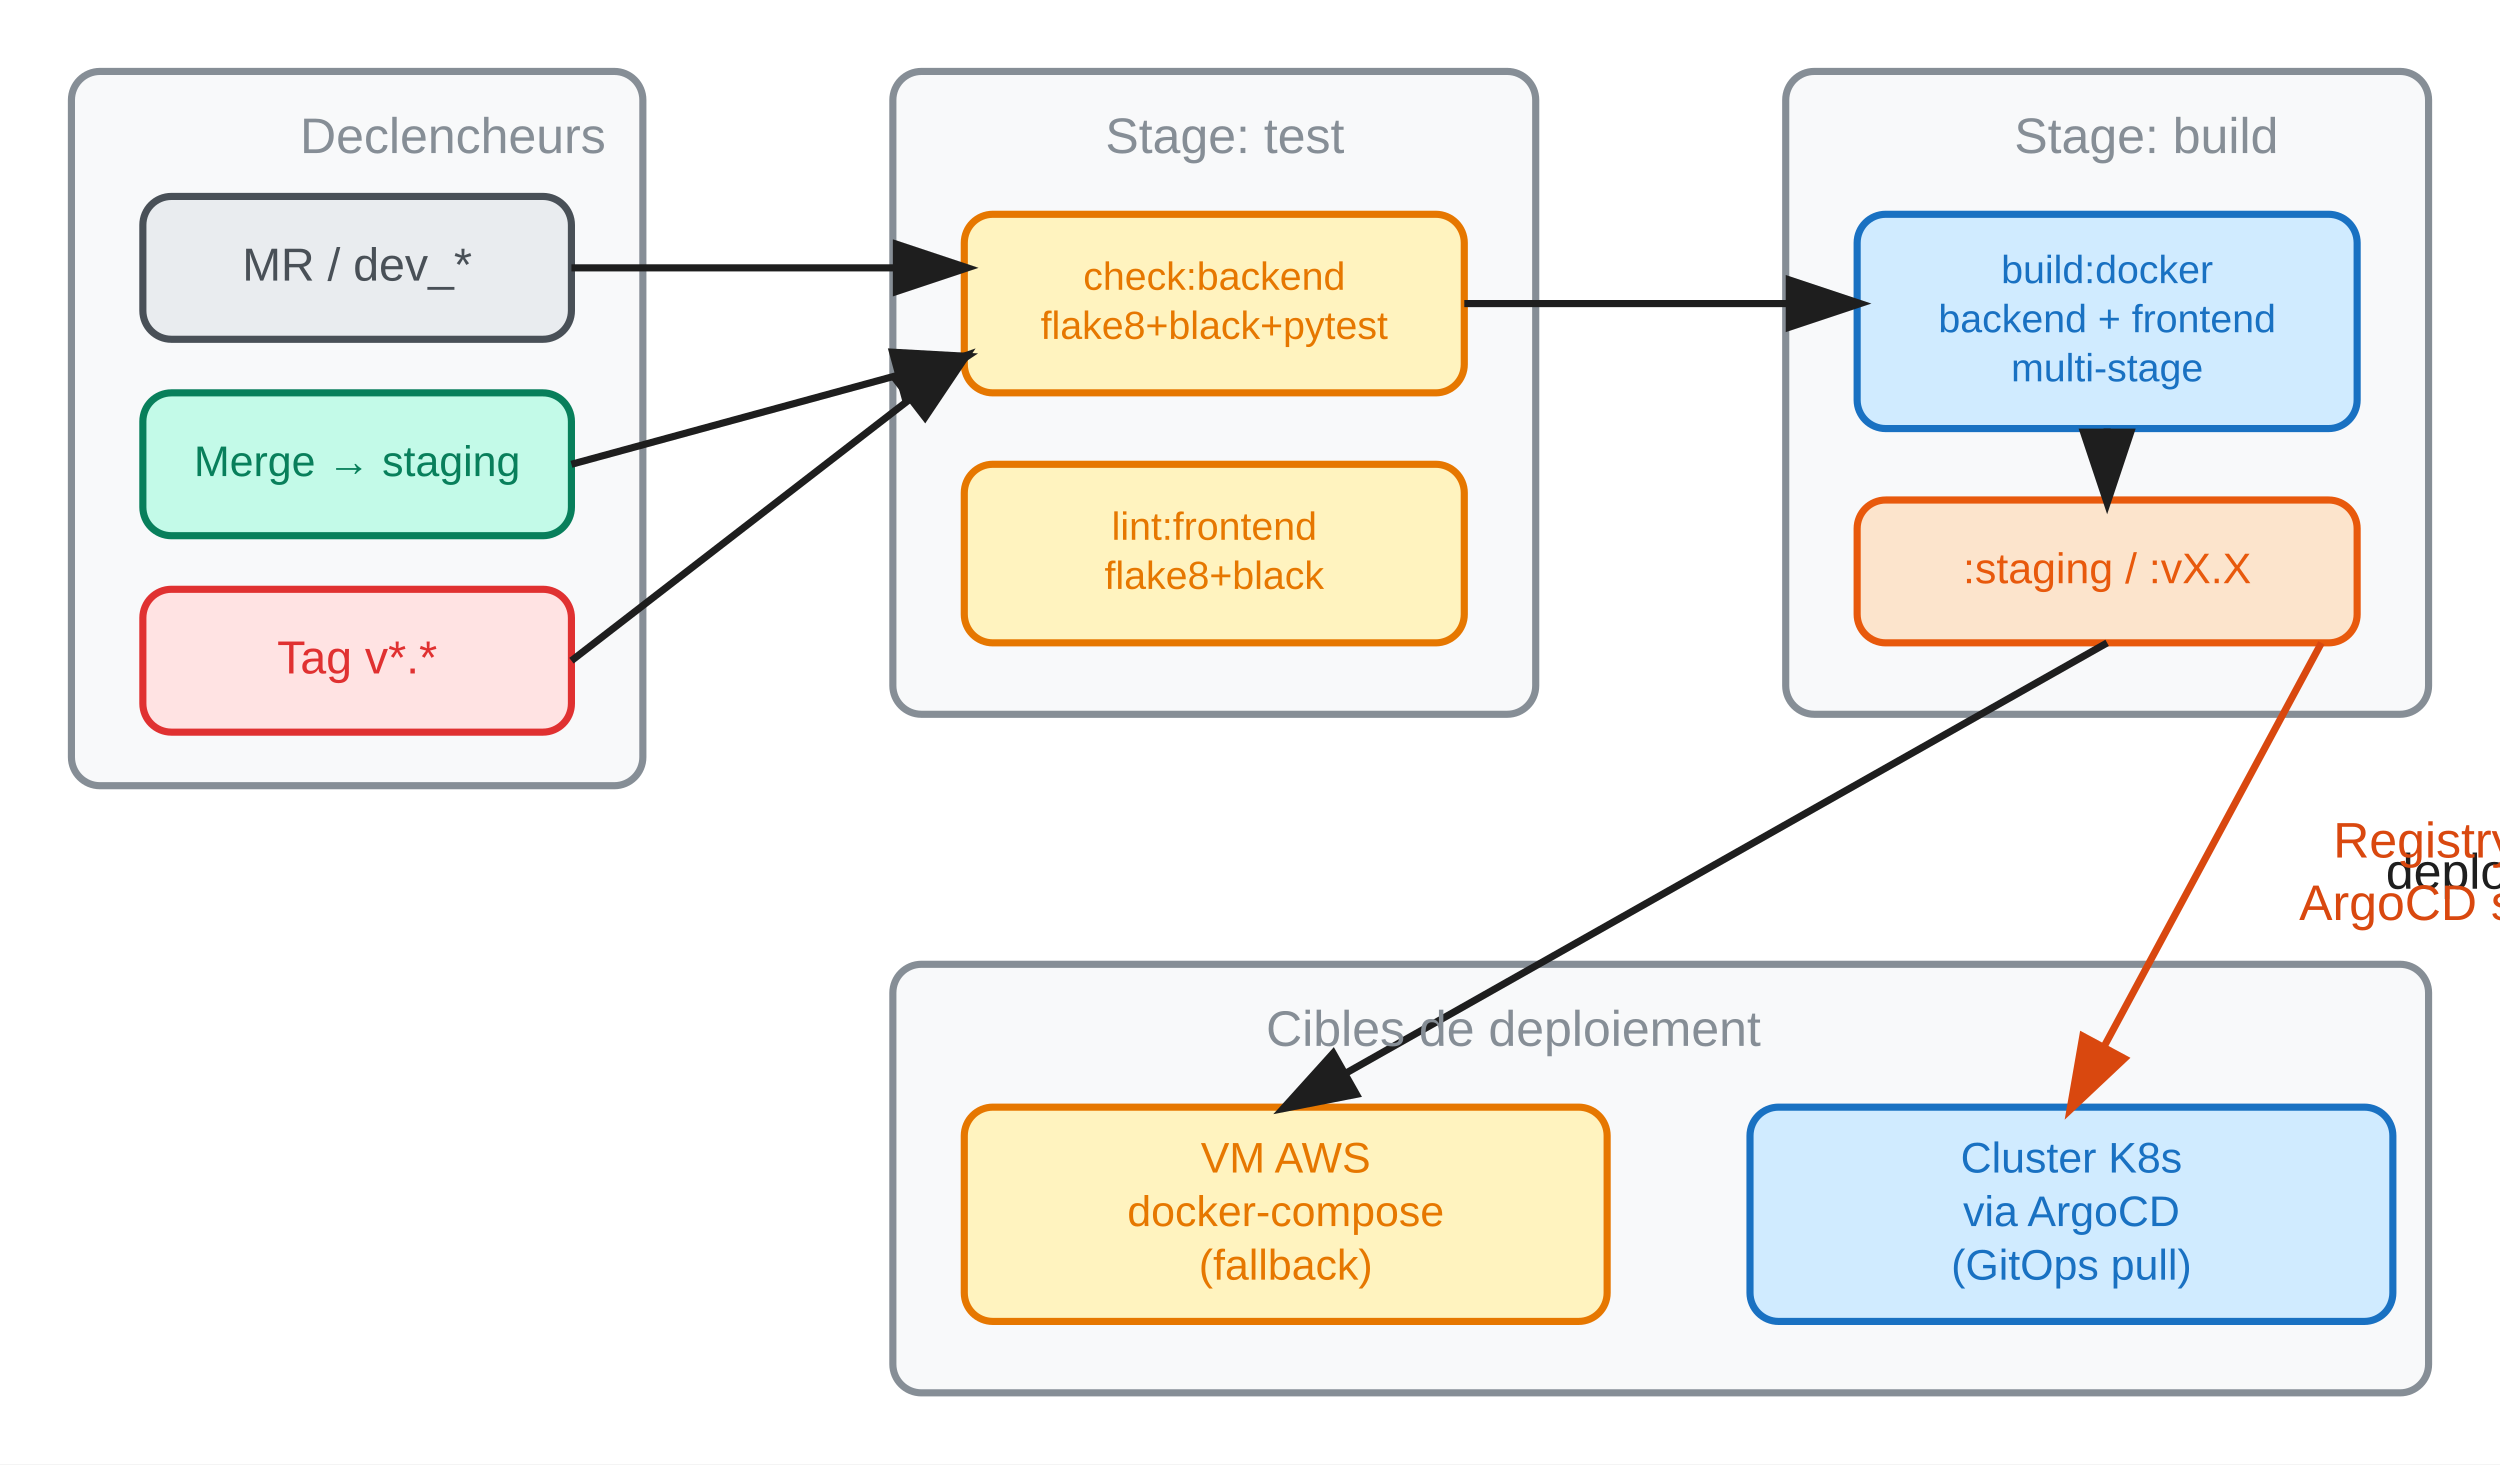
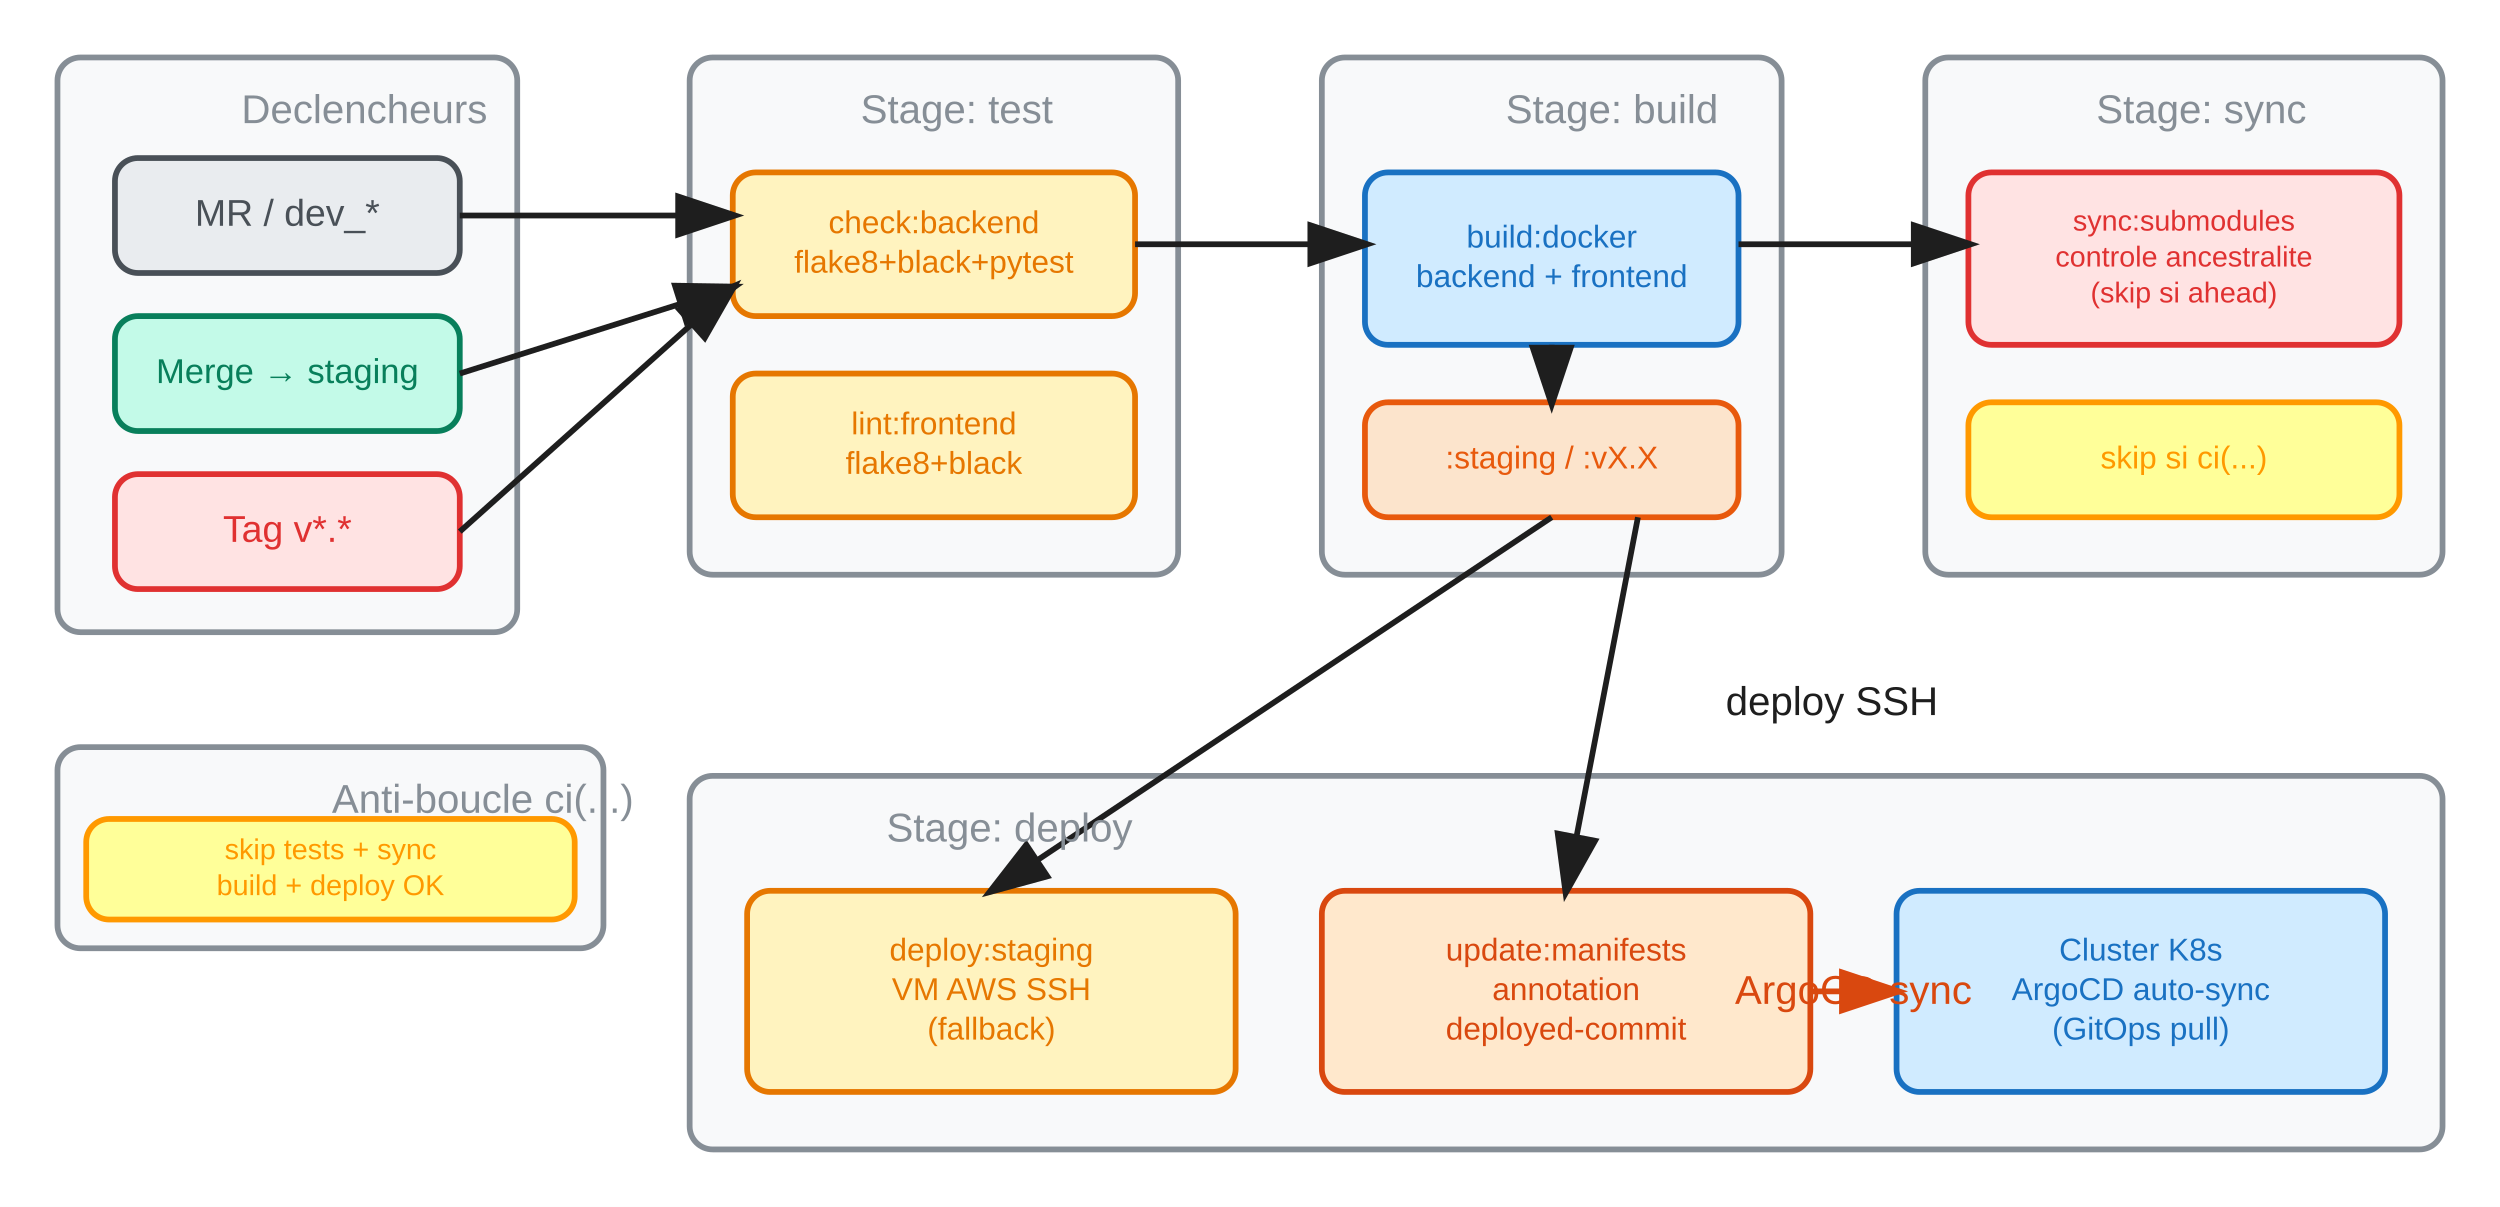
- <svg xmlns="http://www.w3.org/2000/svg" width="700" height="410" viewBox="30 30 700 410">
+ <svg xmlns="http://www.w3.org/2000/svg" width="870" height="420" viewBox="30 30 870 420">
  <style>text { font-family: "Segoe UI", Arial, sans-serif; }</style>
-   <rect x="30" y="30" width="700" height="410" fill="#ffffff" />
+   <rect x="30" y="30" width="870" height="420" fill="#ffffff" />
  <rect x="50" y="50" width="160" height="200" rx="8" fill="#f8f9fa" stroke="#868e96" stroke-width="2" />
  <rect x="70" y="85" width="120" height="40" rx="8" fill="#e9ecef" stroke="#495057" stroke-width="2" />
  <rect x="70" y="140" width="120" height="40" rx="8" fill="#c3fae8" stroke="#087f5b" stroke-width="2" />
  <rect x="70" y="195" width="120" height="40" rx="8" fill="#ffe3e3" stroke="#e03131" stroke-width="2" />
-   <rect x="280" y="50" width="180" height="180" rx="8" fill="#f8f9fa" stroke="#868e96" stroke-width="2" />
-   <rect x="300" y="90" width="140" height="50" rx="8" fill="#fff3bf" stroke="#e67700" stroke-width="2" />
-   <rect x="300" y="160" width="140" height="50" rx="8" fill="#fff3bf" stroke="#e67700" stroke-width="2" />
-   <rect x="530" y="50" width="180" height="180" rx="8" fill="#f8f9fa" stroke="#868e96" stroke-width="2" />
-   <rect x="550" y="90" width="140" height="60" rx="8" fill="#d0ebff" stroke="#1971c2" stroke-width="2" />
-   <rect x="550" y="170" width="140" height="40" rx="8" fill="#fce4cc" stroke="#e8590c" stroke-width="2" />
-   <rect x="280" y="300" width="430" height="120" rx="8" fill="#f8f9fa" stroke="#868e96" stroke-width="2" />
-   <rect x="300" y="340" width="180" height="60" rx="8" fill="#fff3bf" stroke="#e67700" stroke-width="2" />
-   <rect x="520" y="340" width="180" height="60" rx="8" fill="#d0ebff" stroke="#1971c2" stroke-width="2" />
+   <rect x="270" y="50" width="170" height="180" rx="8" fill="#f8f9fa" stroke="#868e96" stroke-width="2" />
+   <rect x="285" y="90" width="140" height="50" rx="8" fill="#fff3bf" stroke="#e67700" stroke-width="2" />
+   <rect x="285" y="160" width="140" height="50" rx="8" fill="#fff3bf" stroke="#e67700" stroke-width="2" />
+   <rect x="490" y="50" width="160" height="180" rx="8" fill="#f8f9fa" stroke="#868e96" stroke-width="2" />
+   <rect x="505" y="90" width="130" height="60" rx="8" fill="#d0ebff" stroke="#1971c2" stroke-width="2" />
+   <rect x="505" y="170" width="130" height="40" rx="8" fill="#fce4cc" stroke="#e8590c" stroke-width="2" />
+   <rect x="700" y="50" width="180" height="180" rx="8" fill="#f8f9fa" stroke="#868e96" stroke-width="2" />
+   <rect x="715" y="90" width="150" height="60" rx="8" fill="#ffe3e3" stroke="#e03131" stroke-width="2" />
+   <rect x="715" y="170" width="150" height="40" rx="8" fill="#ff9" stroke="#f90" stroke-width="2" />
+   <rect x="270" y="300" width="610" height="130" rx="8" fill="#f8f9fa" stroke="#868e96" stroke-width="2" />
+   <rect x="290" y="340" width="170" height="70" rx="8" fill="#fff3bf" stroke="#e67700" stroke-width="2" />
+   <rect x="490" y="340" width="170" height="70" rx="8" fill="#ffe8cc" stroke="#d9480f" stroke-width="2" />
+   <rect x="690" y="340" width="170" height="70" rx="8" fill="#d0ebff" stroke="#1971c2" stroke-width="2" />
+   <rect x="50" y="290" width="190" height="70" rx="8" fill="#f8f9fa" stroke="#868e96" stroke-width="2" />
+   <rect x="60" y="315" width="170" height="35" rx="8" fill="#ff9" stroke="#f90" stroke-width="2" />
  <defs>
-     <marker id="ah_el_170" markerWidth="12" markerHeight="8" refX="10" refY="4" orient="auto">
+     <marker id="ah_el_182" markerWidth="12" markerHeight="8" refX="10" refY="4" orient="auto">
      <path d="M0,0 L12,4 L0,8 Z" fill="#1e1e1e" />
    </marker>
  </defs>
-   <polyline points="190,105 300,105" fill="none" stroke="#1e1e1e" stroke-width="2" marker-end="url(#ah_el_170)" />
+   <polyline points="190,105 285,105" fill="none" stroke="#1e1e1e" stroke-width="2" marker-end="url(#ah_el_182)" />
  <defs>
-     <marker id="ah_el_171" markerWidth="12" markerHeight="8" refX="10" refY="4" orient="auto">
+     <marker id="ah_el_183" markerWidth="12" markerHeight="8" refX="10" refY="4" orient="auto">
      <path d="M0,0 L12,4 L0,8 Z" fill="#1e1e1e" />
    </marker>
  </defs>
-   <polyline points="190,160 300,130" fill="none" stroke="#1e1e1e" stroke-width="2" marker-end="url(#ah_el_171)" />
+   <polyline points="190,160 285,130" fill="none" stroke="#1e1e1e" stroke-width="2" marker-end="url(#ah_el_183)" />
  <defs>
-     <marker id="ah_el_172" markerWidth="12" markerHeight="8" refX="10" refY="4" orient="auto">
+     <marker id="ah_el_184" markerWidth="12" markerHeight="8" refX="10" refY="4" orient="auto">
      <path d="M0,0 L12,4 L0,8 Z" fill="#1e1e1e" />
    </marker>
  </defs>
-   <polyline points="190,215 300,130" fill="none" stroke="#1e1e1e" stroke-width="2" marker-end="url(#ah_el_172)" />
+   <polyline points="190,215 285,130" fill="none" stroke="#1e1e1e" stroke-width="2" marker-end="url(#ah_el_184)" />
  <defs>
-     <marker id="ah_el_173" markerWidth="12" markerHeight="8" refX="10" refY="4" orient="auto">
+     <marker id="ah_el_185" markerWidth="12" markerHeight="8" refX="10" refY="4" orient="auto">
      <path d="M0,0 L12,4 L0,8 Z" fill="#1e1e1e" />
    </marker>
  </defs>
-   <polyline points="440,115 550,115" fill="none" stroke="#1e1e1e" stroke-width="2" marker-end="url(#ah_el_173)" />
+   <polyline points="425,115 505,115" fill="none" stroke="#1e1e1e" stroke-width="2" marker-end="url(#ah_el_185)" />
  <defs>
-     <marker id="ah_el_174" markerWidth="12" markerHeight="8" refX="10" refY="4" orient="auto">
+     <marker id="ah_el_186" markerWidth="12" markerHeight="8" refX="10" refY="4" orient="auto">
      <path d="M0,0 L12,4 L0,8 Z" fill="#1e1e1e" />
    </marker>
  </defs>
-   <polyline points="620,150 620,170" fill="none" stroke="#1e1e1e" stroke-width="2" marker-end="url(#ah_el_174)" />
+   <polyline points="570,150 570,170" fill="none" stroke="#1e1e1e" stroke-width="2" marker-end="url(#ah_el_186)" />
  <defs>
-     <marker id="ah_el_175" markerWidth="12" markerHeight="8" refX="10" refY="4" orient="auto">
+     <marker id="ah_el_187" markerWidth="12" markerHeight="8" refX="10" refY="4" orient="auto">
      <path d="M0,0 L12,4 L0,8 Z" fill="#1e1e1e" />
    </marker>
  </defs>
-   <polyline points="620,210 390,340" fill="none" stroke="#1e1e1e" stroke-width="2" marker-end="url(#ah_el_175)" />
+   <polyline points="635,115 715,115" fill="none" stroke="#1e1e1e" stroke-width="2" marker-end="url(#ah_el_187)" />
  <defs>
-     <marker id="ah_el_177" markerWidth="12" markerHeight="8" refX="10" refY="4" orient="auto">
+     <marker id="ah_el_188" markerWidth="12" markerHeight="8" refX="10" refY="4" orient="auto">
+       <path d="M0,0 L12,4 L0,8 Z" fill="#1e1e1e" />
+     </marker>
+   </defs>
+   <polyline points="570,210 375,340" fill="none" stroke="#1e1e1e" stroke-width="2" marker-end="url(#ah_el_188)" />
+   <defs>
+     <marker id="ah_el_190" markerWidth="12" markerHeight="8" refX="10" refY="4" orient="auto">
+       <path d="M0,0 L12,4 L0,8 Z" fill="#1e1e1e" />
+     </marker>
+   </defs>
+   <polyline points="600,210 575,340" fill="none" stroke="#1e1e1e" stroke-width="2" marker-end="url(#ah_el_190)" />
+   <defs>
+     <marker id="ah_el_191" markerWidth="12" markerHeight="8" refX="10" refY="4" orient="auto">
      <path d="M0,0 L12,4 L0,8 Z" fill="#d9480f" />
    </marker>
  </defs>
-   <polyline points="680,210 610,340" fill="none" stroke="#d9480f" stroke-width="2" marker-end="url(#ah_el_177)" />
+   <polyline points="660,375 690,375" fill="none" stroke="#d9480f" stroke-width="2" marker-end="url(#ah_el_191)" />
  <text x="114.0" y="72.85" font-size="14" fill="#868e96" text-anchor="start">Declencheurs</text>
  <text x="130.0" y="108.575" font-size="13" fill="#495057" text-anchor="middle">MR / dev_*</text>
  <text x="130.0" y="163.3" font-size="12" fill="#087f5b" text-anchor="middle">Merge → staging</text>
  <text x="130.0" y="218.575" font-size="13" fill="#e03131" text-anchor="middle">Tag v*.*</text>
-   <text x="339.5" y="72.85" font-size="14" fill="#868e96" text-anchor="start">Stage: test</text>
-   <text x="370.0" y="111.15" font-size="11" fill="#e67700" text-anchor="middle">check:backend</text>
-   <text x="370.0" y="124.9" font-size="11" fill="#e67700" text-anchor="middle">flake8+black+pytest</text>
-   <text x="370.0" y="181.15" font-size="11" fill="#e67700" text-anchor="middle">lint:frontend</text>
-   <text x="370.0" y="194.9" font-size="11" fill="#e67700" text-anchor="middle">flake8+black</text>
-   <text x="594.0" y="72.85" font-size="14" fill="#868e96" text-anchor="start">Stage: build</text>
-   <text x="620.0" y="109.275" font-size="11" fill="#1971c2" text-anchor="middle">build:docker</text>
-   <text x="620.0" y="123.025" font-size="11" fill="#1971c2" text-anchor="middle">backend + frontend</text>
-   <text x="620.0" y="136.775" font-size="11" fill="#1971c2" text-anchor="middle">multi-stage</text>
-   <text x="620.0" y="193.3" font-size="12" fill="#e8590c" text-anchor="middle">:staging / :vX.X</text>
-   <text x="384.5" y="322.85" font-size="14" fill="#868e96" text-anchor="start">Cibles de deploiement</text>
-   <text x="390.0" y="358.3" font-size="12" fill="#e67700" text-anchor="middle">VM AWS</text>
-   <text x="390.0" y="373.3" font-size="12" fill="#e67700" text-anchor="middle">docker-compose</text>
-   <text x="390.0" y="388.3" font-size="12" fill="#e67700" text-anchor="middle">(fallback)</text>
-   <text x="610.0" y="358.3" font-size="12" fill="#1971c2" text-anchor="middle">Cluster K8s</text>
-   <text x="610.0" y="373.3" font-size="12" fill="#1971c2" text-anchor="middle">via ArgoCD</text>
-   <text x="610.0" y="388.3" font-size="12" fill="#1971c2" text-anchor="middle">(GitOps pull)</text>
-   <text x="735.0" y="278.85" font-size="14" fill="#1e1e1e" text-anchor="middle">deploy SSH</text>
-   <text x="715.0" y="270.1" font-size="14" fill="#d9480f" text-anchor="middle">Registry +</text>
-   <text x="715.0" y="287.6" font-size="14" fill="#d9480f" text-anchor="middle">ArgoCD sync</text>
+   <text x="329.5" y="72.85" font-size="14" fill="#868e96" text-anchor="start">Stage: test</text>
+   <text x="355.0" y="111.15" font-size="11" fill="#e67700" text-anchor="middle">check:backend</text>
+   <text x="355.0" y="124.9" font-size="11" fill="#e67700" text-anchor="middle">flake8+black+pytest</text>
+   <text x="355.0" y="181.15" font-size="11" fill="#e67700" text-anchor="middle">lint:frontend</text>
+   <text x="355.0" y="194.9" font-size="11" fill="#e67700" text-anchor="middle">flake8+black</text>
+   <text x="554.0" y="72.85" font-size="14" fill="#868e96" text-anchor="start">Stage: build</text>
+   <text x="570.0" y="116.15" font-size="11" fill="#1971c2" text-anchor="middle">build:docker</text>
+   <text x="570.0" y="129.9" font-size="11" fill="#1971c2" text-anchor="middle">backend + frontend</text>
+   <text x="570.0" y="193.025" font-size="11" fill="#e8590c" text-anchor="middle">:staging / :vX.X</text>
+   <text x="759.5" y="72.85" font-size="14" fill="#868e96" text-anchor="start">Stage: sync</text>
+   <text x="790.0" y="110.25" font-size="10" fill="#e03131" text-anchor="middle">sync:submodules</text>
+   <text x="790.0" y="122.75" font-size="10" fill="#e03131" text-anchor="middle">controle ancestralite</text>
+   <text x="790.0" y="135.25" font-size="10" fill="#e03131" text-anchor="middle">(skip si ahead)</text>
+   <text x="790.0" y="193.025" font-size="11" fill="#f90" text-anchor="middle">skip si ci(...)</text>
+   <text x="338.5" y="322.85" font-size="14" fill="#868e96" text-anchor="start">Stage: deploy</text>
+   <text x="375.0" y="364.275" font-size="11" fill="#e67700" text-anchor="middle">deploy:staging</text>
+   <text x="375.0" y="378.025" font-size="11" fill="#e67700" text-anchor="middle">VM AWS SSH</text>
+   <text x="375.0" y="391.775" font-size="11" fill="#e67700" text-anchor="middle">(fallback)</text>
+   <text x="575.0" y="364.275" font-size="11" fill="#d9480f" text-anchor="middle">update:manifests</text>
+   <text x="575.0" y="378.025" font-size="11" fill="#d9480f" text-anchor="middle">annotation</text>
+   <text x="575.0" y="391.775" font-size="11" fill="#d9480f" text-anchor="middle">deployed-commit</text>
+   <text x="775.0" y="364.275" font-size="11" fill="#1971c2" text-anchor="middle">Cluster K8s</text>
+   <text x="775.0" y="378.025" font-size="11" fill="#1971c2" text-anchor="middle">ArgoCD auto-sync</text>
+   <text x="775.0" y="391.775" font-size="11" fill="#1971c2" text-anchor="middle">(GitOps pull)</text>
+   <text x="145.5" y="312.85" font-size="14" fill="#868e96" text-anchor="start">Anti-boucle ci(...)</text>
+   <text x="145.0" y="329.0" font-size="10" fill="#f90" text-anchor="middle">skip tests + sync</text>
+   <text x="145.0" y="341.5" font-size="10" fill="#f90" text-anchor="middle">build + deploy OK</text>
+   <text x="667.5" y="278.85" font-size="14" fill="#1e1e1e" text-anchor="middle">deploy SSH</text>
+   <text x="675.0" y="379.35" font-size="14" fill="#d9480f" text-anchor="middle">ArgoCD sync</text>
</svg>
